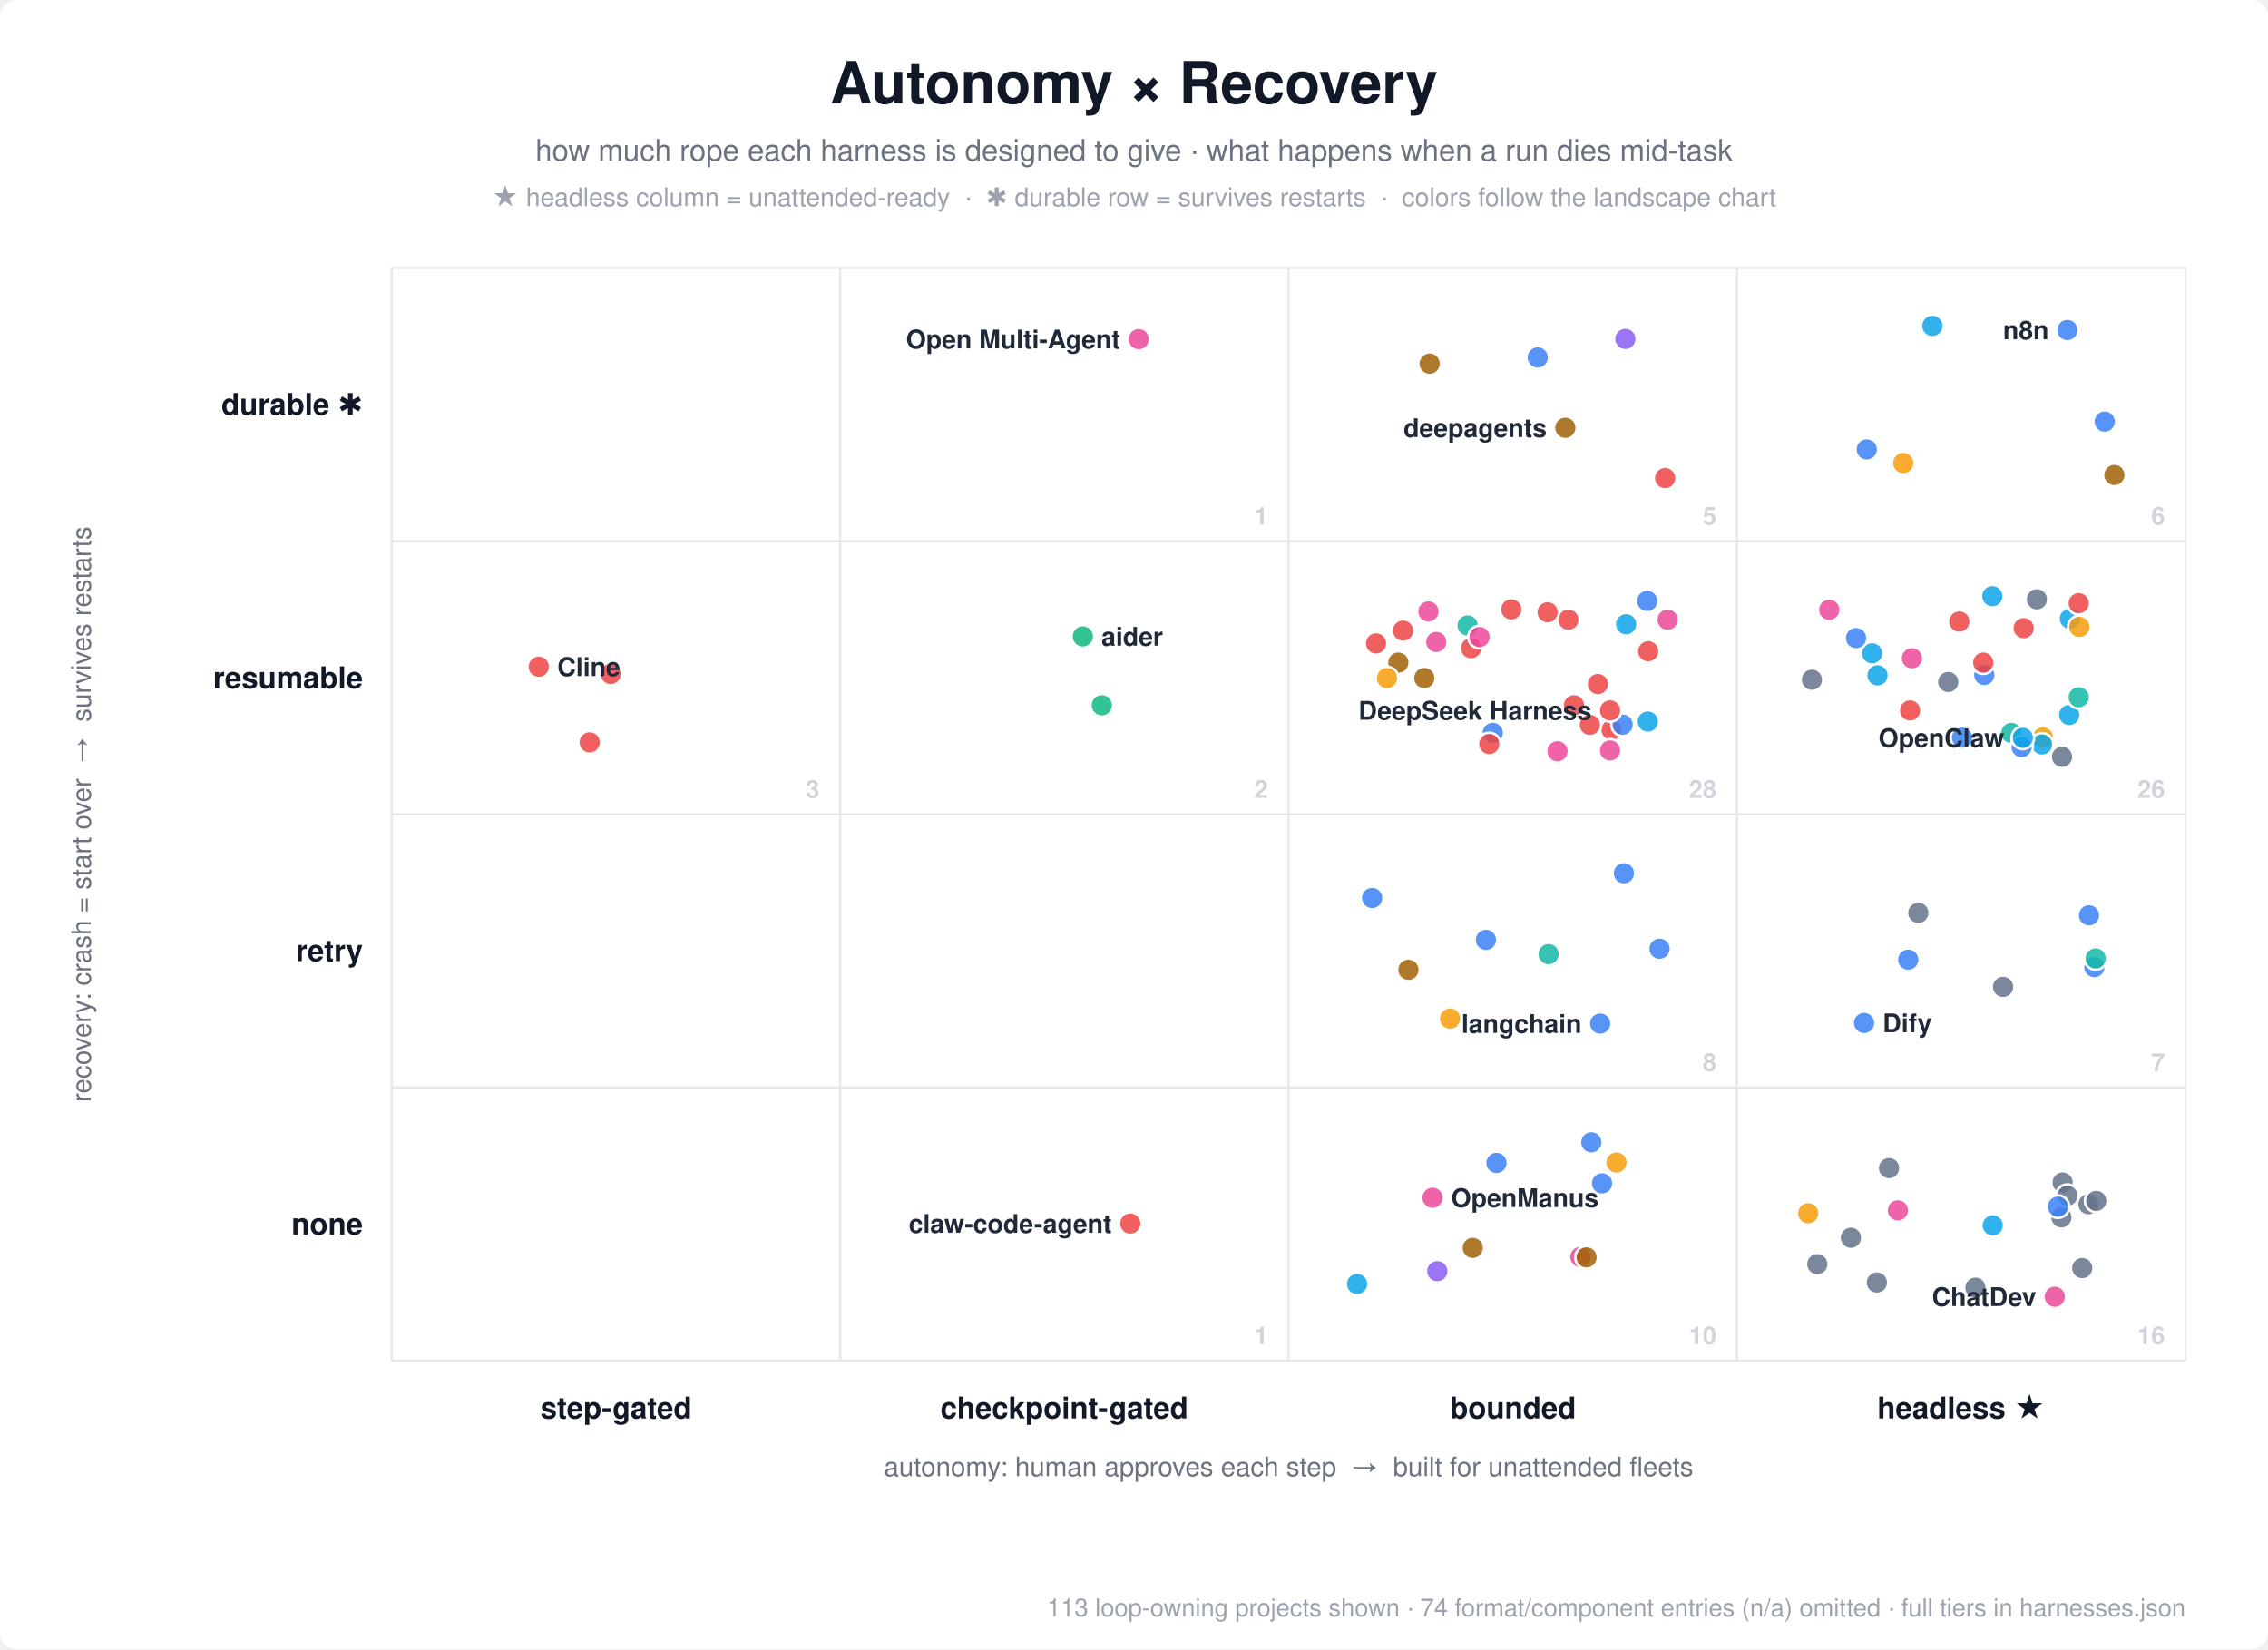
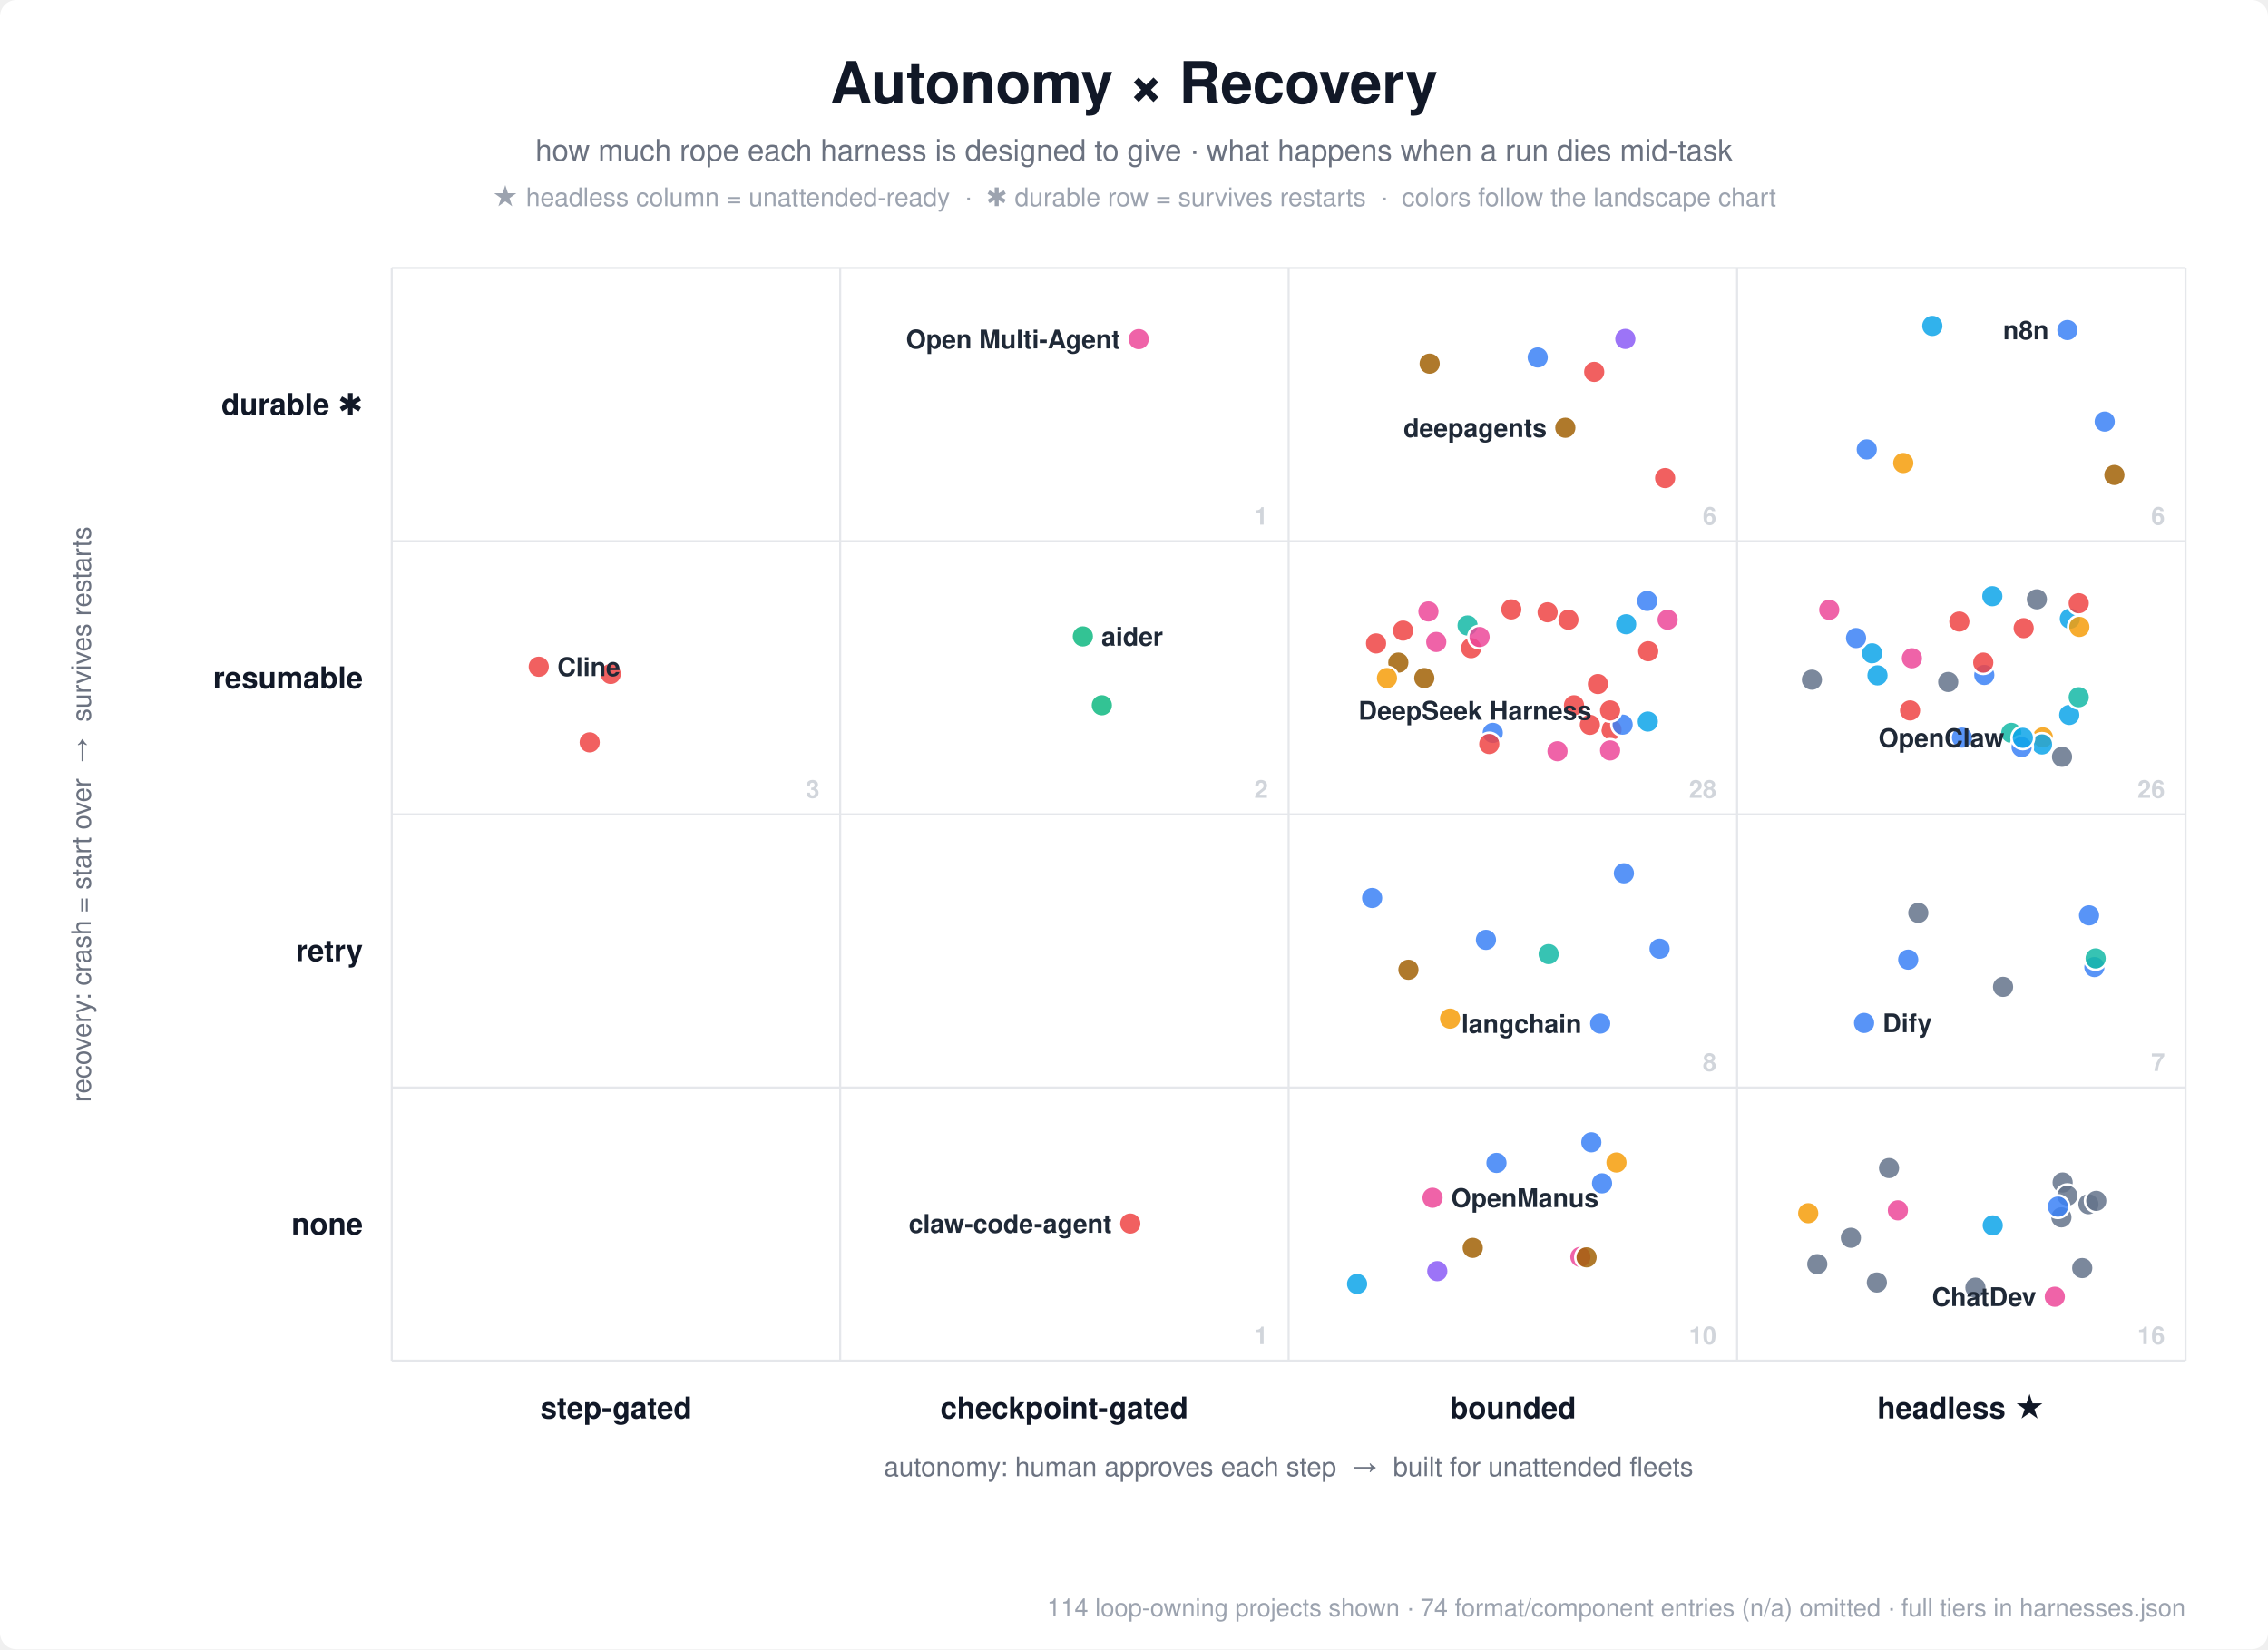
<svg xmlns="http://www.w3.org/2000/svg" viewBox="0 0 1100 800" font-family="-apple-system, 'Segoe UI', Helvetica, Arial, sans-serif">
  <rect width="1100" height="800" fill="#ffffff" rx="8" />
  <text x="550.0" y="50" text-anchor="middle" font-size="28" font-weight="700" fill="#111827">Autonomy × Recovery</text>
  <text x="550.0" y="78" text-anchor="middle" font-size="14.5" fill="#6b7280">how much rope each harness is designed to give · what happens when a run dies mid-task</text>
  <text x="550.0" y="100" text-anchor="middle" font-size="12.5" fill="#9ca3af">★ headless column = unattended-ready  ·  ✱ durable row = survives restarts  ·  colors follow the landscape chart</text>
  <line x1="190.0" y1="130" x2="190.0" y2="660" stroke="#e5e7eb" stroke-width="1" />
  <line x1="407.5" y1="130" x2="407.5" y2="660" stroke="#e5e7eb" stroke-width="1" />
  <line x1="625.0" y1="130" x2="625.0" y2="660" stroke="#e5e7eb" stroke-width="1" />
  <line x1="842.5" y1="130" x2="842.5" y2="660" stroke="#e5e7eb" stroke-width="1" />
  <line x1="1060.0" y1="130" x2="1060.0" y2="660" stroke="#e5e7eb" stroke-width="1" />
  <line x1="190" y1="130.0" x2="1060" y2="130.0" stroke="#e5e7eb" stroke-width="1" />
  <line x1="190" y1="262.5" x2="1060" y2="262.5" stroke="#e5e7eb" stroke-width="1" />
  <line x1="190" y1="395.0" x2="1060" y2="395.0" stroke="#e5e7eb" stroke-width="1" />
  <line x1="190" y1="527.5" x2="1060" y2="527.5" stroke="#e5e7eb" stroke-width="1" />
  <line x1="190" y1="660.0" x2="1060" y2="660.0" stroke="#e5e7eb" stroke-width="1" />
  <text x="298.8" y="688" text-anchor="middle" font-size="14.5" font-weight="600" fill="#111827">step-gated</text>
  <text x="516.2" y="688" text-anchor="middle" font-size="14.5" font-weight="600" fill="#111827">checkpoint-gated</text>
  <text x="733.8" y="688" text-anchor="middle" font-size="14.5" font-weight="600" fill="#111827">bounded</text>
  <text x="951.2" y="688" text-anchor="middle" font-size="14.5" font-weight="600" fill="#111827">headless ★</text>
  <text x="625.0" y="716" text-anchor="middle" font-size="13" fill="#6b7280">autonomy: human approves each step  →  built for unattended fleets</text>
  <text x="176" y="598.8" text-anchor="end" font-size="14.5" font-weight="600" fill="#111827">none</text>
  <text x="176" y="466.2" text-anchor="end" font-size="14.5" font-weight="600" fill="#111827">retry</text>
  <text x="176" y="333.8" text-anchor="end" font-size="14.5" font-weight="600" fill="#111827">resumable</text>
  <text x="176" y="201.2" text-anchor="end" font-size="14.5" font-weight="600" fill="#111827">durable ✱</text>
  <text x="44" y="395" font-size="13" fill="#6b7280" transform="rotate(-90 44 395)" text-anchor="middle">recovery: crash = start over  →  survives restarts</text>
  <text x="832.5" y="652.0" text-anchor="end" font-size="12" fill="#d1d5db" font-weight="700">10</text>
-   <text x="832.5" y="254.5" text-anchor="end" font-size="12" fill="#d1d5db" font-weight="700">5</text>
+   <text x="832.5" y="254.5" text-anchor="end" font-size="12" fill="#d1d5db" font-weight="700">6</text>
  <text x="1050.0" y="387.0" text-anchor="end" font-size="12" fill="#d1d5db" font-weight="700">26</text>
  <text x="832.5" y="387.0" text-anchor="end" font-size="12" fill="#d1d5db" font-weight="700">28</text>
  <text x="397.5" y="387.0" text-anchor="end" font-size="12" fill="#d1d5db" font-weight="700">3</text>
  <text x="615.0" y="652.0" text-anchor="end" font-size="12" fill="#d1d5db" font-weight="700">1</text>
  <text x="832.5" y="519.5" text-anchor="end" font-size="12" fill="#d1d5db" font-weight="700">8</text>
  <text x="1050.0" y="652.0" text-anchor="end" font-size="12" fill="#d1d5db" font-weight="700">16</text>
  <text x="1050.0" y="254.5" text-anchor="end" font-size="12" fill="#d1d5db" font-weight="700">6</text>
  <text x="1050.0" y="519.5" text-anchor="end" font-size="12" fill="#d1d5db" font-weight="700">7</text>
  <text x="615.0" y="254.5" text-anchor="end" font-size="12" fill="#d1d5db" font-weight="700">1</text>
  <text x="615.0" y="387.0" text-anchor="end" font-size="12" fill="#d1d5db" font-weight="700">2</text>
+   <circle cx="773.2" cy="180.4" r="5.5" fill="#ef4444" fill-opacity="0.85" stroke="#ffffff" stroke-width="1.2" />
  <circle cx="958.1" cy="624.6" r="5.5" fill="#64748b" fill-opacity="0.85" stroke="#ffffff" stroke-width="1.2" />
  <circle cx="1003.6" cy="346.8" r="5.5" fill="#0ea5e9" fill-opacity="0.85" stroke="#ffffff" stroke-width="1.2" />
  <circle cx="916.2" cy="566.6" r="5.5" fill="#64748b" fill-opacity="0.85" stroke="#ffffff" stroke-width="1.2" />
  <circle cx="897.7" cy="600.4" r="5.5" fill="#64748b" fill-opacity="0.85" stroke="#ffffff" stroke-width="1.2" />
  <circle cx="807.6" cy="231.9" r="5.5" fill="#ef4444" fill-opacity="0.85" stroke="#ffffff" stroke-width="1.2" />
  <circle cx="703.3" cy="494.1" r="5.5" fill="#f59e0b" fill-opacity="0.85" stroke="#ffffff" stroke-width="1.2" />
  <circle cx="711.8" cy="303.4" r="5.5" fill="#14b8a6" fill-opacity="0.85" stroke="#ffffff" stroke-width="1.2" />
  <circle cx="1009.9" cy="615.1" r="5.5" fill="#64748b" fill-opacity="0.85" stroke="#ffffff" stroke-width="1.2" />
  <circle cx="725.8" cy="564.1" r="5.5" fill="#3b82f6" fill-opacity="0.85" stroke="#ffffff" stroke-width="1.2" />
  <circle cx="887.2" cy="295.8" r="5.5" fill="#ec4899" fill-opacity="0.85" stroke="#ffffff" stroke-width="1.2" />
  <circle cx="971.5" cy="478.7" r="5.5" fill="#64748b" fill-opacity="0.85" stroke="#ffffff" stroke-width="1.2" />
  <circle cx="784.0" cy="563.9" r="5.5" fill="#f59e0b" fill-opacity="0.85" stroke="#ffffff" stroke-width="1.2" />
  <circle cx="777.0" cy="574.0" r="5.5" fill="#3b82f6" fill-opacity="0.85" stroke="#ffffff" stroke-width="1.2" />
  <circle cx="975.5" cy="355.5" r="5.5" fill="#14b8a6" fill-opacity="0.85" stroke="#ffffff" stroke-width="1.2" />
  <circle cx="697.1" cy="616.6" r="5.5" fill="#8b5cf6" fill-opacity="0.85" stroke="#ffffff" stroke-width="1.2" />
  <circle cx="781.6" cy="354.0" r="5.5" fill="#ef4444" fill-opacity="0.85" stroke="#ffffff" stroke-width="1.2" />
  <circle cx="548.2" cy="593.5" r="5.5" fill="#ef4444" fill-opacity="0.85" stroke="#ffffff" stroke-width="1.2" />
  <circle cx="877.0" cy="588.5" r="5.5" fill="#f59e0b" fill-opacity="0.85" stroke="#ffffff" stroke-width="1.2" />
  <circle cx="788.3" cy="164.4" r="5.5" fill="#8b5cf6" fill-opacity="0.85" stroke="#ffffff" stroke-width="1.2" />
  <circle cx="714.3" cy="605.3" r="5.5" fill="#a16207" fill-opacity="0.85" stroke="#ffffff" stroke-width="1.2" />
  <circle cx="878.8" cy="329.7" r="5.5" fill="#64748b" fill-opacity="0.85" stroke="#ffffff" stroke-width="1.2" />
  <circle cx="1012.9" cy="584.1" r="5.5" fill="#64748b" fill-opacity="0.85" stroke="#ffffff" stroke-width="1.2" />
  <circle cx="910.3" cy="622.1" r="5.5" fill="#64748b" fill-opacity="0.85" stroke="#ffffff" stroke-width="1.2" />
  <circle cx="930.4" cy="442.8" r="5.5" fill="#64748b" fill-opacity="0.85" stroke="#ffffff" stroke-width="1.2" />
  <circle cx="881.4" cy="613.2" r="5.5" fill="#64748b" fill-opacity="0.85" stroke="#ffffff" stroke-width="1.2" />
  <circle cx="1000.4" cy="573.6" r="5.5" fill="#64748b" fill-opacity="0.85" stroke="#ffffff" stroke-width="1.2" />
  <circle cx="1016.7" cy="582.5" r="5.5" fill="#64748b" fill-opacity="0.85" stroke="#ffffff" stroke-width="1.2" />
  <circle cx="713.5" cy="314.4" r="5.5" fill="#ef4444" fill-opacity="0.85" stroke="#ffffff" stroke-width="1.2" />
  <circle cx="658.2" cy="622.8" r="5.5" fill="#0ea5e9" fill-opacity="0.85" stroke="#ffffff" stroke-width="1.2" />
  <circle cx="733.0" cy="295.6" r="5.5" fill="#ef4444" fill-opacity="0.85" stroke="#ffffff" stroke-width="1.2" />
  <circle cx="1003.9" cy="300.1" r="5.5" fill="#0ea5e9" fill-opacity="0.85" stroke="#ffffff" stroke-width="1.2" />
  <circle cx="1002.7" cy="580.0" r="5.5" fill="#64748b" fill-opacity="0.85" stroke="#ffffff" stroke-width="1.2" />
  <circle cx="696.6" cy="311.4" r="5.5" fill="#ec4899" fill-opacity="0.85" stroke="#ffffff" stroke-width="1.2" />
  <circle cx="1000.1" cy="367.1" r="5.5" fill="#64748b" fill-opacity="0.85" stroke="#ffffff" stroke-width="1.2" />
  <circle cx="798.9" cy="291.5" r="5.5" fill="#3b82f6" fill-opacity="0.85" stroke="#ffffff" stroke-width="1.2" />
  <circle cx="999.8" cy="590.5" r="5.5" fill="#64748b" fill-opacity="0.85" stroke="#ffffff" stroke-width="1.2" />
  <circle cx="678.2" cy="321.4" r="5.5" fill="#a16207" fill-opacity="0.85" stroke="#ffffff" stroke-width="1.2" />
  <circle cx="787.6" cy="423.6" r="5.5" fill="#3b82f6" fill-opacity="0.85" stroke="#ffffff" stroke-width="1.2" />
  <circle cx="998.1" cy="585.3" r="5.5" fill="#3b82f6" fill-opacity="0.85" stroke="#ffffff" stroke-width="1.2" />
  <circle cx="920.5" cy="587.1" r="5.5" fill="#ec4899" fill-opacity="0.85" stroke="#ffffff" stroke-width="1.2" />
  <circle cx="1025.5" cy="230.4" r="5.5" fill="#a16207" fill-opacity="0.85" stroke="#ffffff" stroke-width="1.2" />
  <circle cx="987.9" cy="290.7" r="5.5" fill="#64748b" fill-opacity="0.85" stroke="#ffffff" stroke-width="1.2" />
  <circle cx="923.1" cy="224.6" r="5.5" fill="#f59e0b" fill-opacity="0.85" stroke="#ffffff" stroke-width="1.2" />
  <circle cx="552.3" cy="164.5" r="5.5" fill="#ec4899" fill-opacity="0.85" stroke="#ffffff" stroke-width="1.2" />
  <circle cx="724.0" cy="355.5" r="5.5" fill="#3b82f6" fill-opacity="0.85" stroke="#ffffff" stroke-width="1.2" />
  <circle cx="1015.8" cy="469.1" r="5.5" fill="#3b82f6" fill-opacity="0.85" stroke="#ffffff" stroke-width="1.2" />
  <circle cx="990.8" cy="357.7" r="5.5" fill="#f59e0b" fill-opacity="0.85" stroke="#ffffff" stroke-width="1.2" />
  <circle cx="1016.4" cy="464.9" r="5.5" fill="#14b8a6" fill-opacity="0.85" stroke="#ffffff" stroke-width="1.2" />
  <circle cx="690.8" cy="328.9" r="5.5" fill="#a16207" fill-opacity="0.85" stroke="#ffffff" stroke-width="1.2" />
  <circle cx="766.5" cy="609.7" r="5.5" fill="#ec4899" fill-opacity="0.85" stroke="#ffffff" stroke-width="1.2" />
  <circle cx="672.7" cy="328.9" r="5.5" fill="#f59e0b" fill-opacity="0.85" stroke="#ffffff" stroke-width="1.2" />
  <circle cx="808.8" cy="300.6" r="5.5" fill="#ec4899" fill-opacity="0.85" stroke="#ffffff" stroke-width="1.2" />
  <circle cx="966.5" cy="594.4" r="5.5" fill="#0ea5e9" fill-opacity="0.85" stroke="#ffffff" stroke-width="1.2" />
  <circle cx="717.6" cy="309.0" r="5.5" fill="#ec4899" fill-opacity="0.85" stroke="#ffffff" stroke-width="1.2" />
  <circle cx="951.6" cy="357.8" r="5.5" fill="#3b82f6" fill-opacity="0.85" stroke="#ffffff" stroke-width="1.2" />
  <circle cx="937.2" cy="158.1" r="5.5" fill="#0ea5e9" fill-opacity="0.85" stroke="#ffffff" stroke-width="1.2" />
  <circle cx="799.2" cy="350.0" r="5.5" fill="#0ea5e9" fill-opacity="0.85" stroke="#ffffff" stroke-width="1.2" />
  <circle cx="944.9" cy="330.8" r="5.5" fill="#64748b" fill-opacity="0.85" stroke="#ffffff" stroke-width="1.2" />
  <circle cx="788.7" cy="302.8" r="5.5" fill="#0ea5e9" fill-opacity="0.85" stroke="#ffffff" stroke-width="1.2" />
  <circle cx="990.4" cy="361.1" r="5.5" fill="#0ea5e9" fill-opacity="0.85" stroke="#ffffff" stroke-width="1.2" />
  <circle cx="1008.5" cy="304.1" r="5.5" fill="#f59e0b" fill-opacity="0.85" stroke="#ffffff" stroke-width="1.2" />
  <circle cx="693.4" cy="176.4" r="5.5" fill="#a16207" fill-opacity="0.85" stroke="#ffffff" stroke-width="1.2" />
  <circle cx="980.5" cy="362.4" r="5.5" fill="#3b82f6" fill-opacity="0.85" stroke="#ffffff" stroke-width="1.2" />
  <circle cx="962.4" cy="327.4" r="5.5" fill="#3b82f6" fill-opacity="0.85" stroke="#ffffff" stroke-width="1.2" />
  <circle cx="926.4" cy="344.6" r="5.5" fill="#ef4444" fill-opacity="0.85" stroke="#ffffff" stroke-width="1.2" />
  <circle cx="296.2" cy="326.9" r="5.5" fill="#ef4444" fill-opacity="0.85" stroke="#ffffff" stroke-width="1.2" />
  <circle cx="905.4" cy="218.0" r="5.5" fill="#3b82f6" fill-opacity="0.85" stroke="#ffffff" stroke-width="1.2" />
  <circle cx="771.8" cy="554.1" r="5.5" fill="#3b82f6" fill-opacity="0.85" stroke="#ffffff" stroke-width="1.2" />
  <circle cx="683.1" cy="470.4" r="5.5" fill="#a16207" fill-opacity="0.85" stroke="#ffffff" stroke-width="1.2" />
  <circle cx="667.4" cy="312.1" r="5.5" fill="#ef4444" fill-opacity="0.85" stroke="#ffffff" stroke-width="1.2" />
  <circle cx="286.0" cy="360.1" r="5.5" fill="#ef4444" fill-opacity="0.85" stroke="#ffffff" stroke-width="1.2" />
  <circle cx="961.9" cy="321.4" r="5.5" fill="#ef4444" fill-opacity="0.85" stroke="#ffffff" stroke-width="1.2" />
  <circle cx="720.7" cy="455.9" r="5.5" fill="#3b82f6" fill-opacity="0.85" stroke="#ffffff" stroke-width="1.2" />
  <circle cx="799.4" cy="315.9" r="5.5" fill="#ef4444" fill-opacity="0.85" stroke="#ffffff" stroke-width="1.2" />
  <circle cx="760.7" cy="300.6" r="5.5" fill="#ef4444" fill-opacity="0.85" stroke="#ffffff" stroke-width="1.2" />
  <circle cx="745.8" cy="173.4" r="5.5" fill="#3b82f6" fill-opacity="0.85" stroke="#ffffff" stroke-width="1.2" />
  <circle cx="769.5" cy="609.9" r="5.5" fill="#a16207" fill-opacity="0.85" stroke="#ffffff" stroke-width="1.2" />
  <circle cx="692.8" cy="296.6" r="5.5" fill="#ec4899" fill-opacity="0.85" stroke="#ffffff" stroke-width="1.2" />
  <circle cx="751.1" cy="462.8" r="5.5" fill="#14b8a6" fill-opacity="0.85" stroke="#ffffff" stroke-width="1.2" />
  <circle cx="759.2" cy="207.5" r="5.5" fill="#a16207" fill-opacity="0.85" stroke="#ffffff" stroke-width="1.2" />
  <circle cx="996.6" cy="629.0" r="5.5" fill="#ec4899" fill-opacity="0.85" stroke="#ffffff" stroke-width="1.2" />
  <circle cx="534.4" cy="342.1" r="5.5" fill="#10b981" fill-opacity="0.85" stroke="#ffffff" stroke-width="1.2" />
  <circle cx="722.3" cy="360.9" r="5.5" fill="#ef4444" fill-opacity="0.85" stroke="#ffffff" stroke-width="1.2" />
  <circle cx="908.0" cy="316.9" r="5.5" fill="#0ea5e9" fill-opacity="0.85" stroke="#ffffff" stroke-width="1.2" />
  <circle cx="763.4" cy="342.1" r="5.5" fill="#ef4444" fill-opacity="0.85" stroke="#ffffff" stroke-width="1.2" />
  <circle cx="787.0" cy="351.5" r="5.5" fill="#3b82f6" fill-opacity="0.85" stroke="#ffffff" stroke-width="1.2" />
  <circle cx="1020.8" cy="204.5" r="5.5" fill="#3b82f6" fill-opacity="0.85" stroke="#ffffff" stroke-width="1.2" />
  <circle cx="525.2" cy="308.7" r="5.5" fill="#10b981" fill-opacity="0.85" stroke="#ffffff" stroke-width="1.2" />
  <circle cx="665.5" cy="435.6" r="5.5" fill="#3b82f6" fill-opacity="0.85" stroke="#ffffff" stroke-width="1.2" />
  <circle cx="925.5" cy="465.5" r="5.5" fill="#3b82f6" fill-opacity="0.85" stroke="#ffffff" stroke-width="1.2" />
  <circle cx="1008.2" cy="292.6" r="5.5" fill="#ef4444" fill-opacity="0.85" stroke="#ffffff" stroke-width="1.2" />
  <circle cx="694.8" cy="581.0" r="5.5" fill="#ec4899" fill-opacity="0.85" stroke="#ffffff" stroke-width="1.2" />
  <circle cx="780.9" cy="364.0" r="5.5" fill="#ec4899" fill-opacity="0.85" stroke="#ffffff" stroke-width="1.2" />
  <circle cx="755.4" cy="364.4" r="5.5" fill="#ec4899" fill-opacity="0.85" stroke="#ffffff" stroke-width="1.2" />
  <circle cx="966.3" cy="289.2" r="5.5" fill="#0ea5e9" fill-opacity="0.85" stroke="#ffffff" stroke-width="1.2" />
  <circle cx="680.5" cy="305.9" r="5.5" fill="#ef4444" fill-opacity="0.85" stroke="#ffffff" stroke-width="1.2" />
  <circle cx="261.3" cy="323.4" r="5.5" fill="#ef4444" fill-opacity="0.85" stroke="#ffffff" stroke-width="1.2" />
  <circle cx="927.3" cy="319.3" r="5.5" fill="#ec4899" fill-opacity="0.85" stroke="#ffffff" stroke-width="1.2" />
  <circle cx="1008.2" cy="338.2" r="5.5" fill="#14b8a6" fill-opacity="0.85" stroke="#ffffff" stroke-width="1.2" />
  <circle cx="950.3" cy="301.5" r="5.5" fill="#ef4444" fill-opacity="0.85" stroke="#ffffff" stroke-width="1.2" />
  <circle cx="775.0" cy="331.8" r="5.5" fill="#ef4444" fill-opacity="0.85" stroke="#ffffff" stroke-width="1.2" />
  <circle cx="771.1" cy="351.6" r="5.5" fill="#ef4444" fill-opacity="0.85" stroke="#ffffff" stroke-width="1.2" />
  <circle cx="804.9" cy="460.2" r="5.5" fill="#3b82f6" fill-opacity="0.85" stroke="#ffffff" stroke-width="1.2" />
  <circle cx="750.6" cy="297.0" r="5.5" fill="#ef4444" fill-opacity="0.85" stroke="#ffffff" stroke-width="1.2" />
  <circle cx="776.1" cy="496.5" r="5.5" fill="#3b82f6" fill-opacity="0.85" stroke="#ffffff" stroke-width="1.2" />
  <circle cx="1013.2" cy="444.0" r="5.5" fill="#3b82f6" fill-opacity="0.85" stroke="#ffffff" stroke-width="1.2" />
  <circle cx="904.1" cy="496.2" r="5.5" fill="#3b82f6" fill-opacity="0.85" stroke="#ffffff" stroke-width="1.2" />
  <circle cx="900.2" cy="309.5" r="5.5" fill="#3b82f6" fill-opacity="0.85" stroke="#ffffff" stroke-width="1.2" />
  <circle cx="1002.7" cy="160.1" r="5.5" fill="#3b82f6" fill-opacity="0.85" stroke="#ffffff" stroke-width="1.2" />
  <circle cx="981.5" cy="304.7" r="5.5" fill="#ef4444" fill-opacity="0.85" stroke="#ffffff" stroke-width="1.2" />
  <circle cx="910.6" cy="327.6" r="5.5" fill="#0ea5e9" fill-opacity="0.85" stroke="#ffffff" stroke-width="1.2" />
  <circle cx="780.9" cy="344.6" r="5.5" fill="#ef4444" fill-opacity="0.85" stroke="#ffffff" stroke-width="1.2" />
  <circle cx="981.1" cy="357.9" r="5.5" fill="#0ea5e9" fill-opacity="0.85" stroke="#ffffff" stroke-width="1.2" />
  <text x="703.8" y="585.5" text-anchor="start" font-size="12.5" font-weight="600" fill="#1f2937">OpenManus</text>
  <text x="750.2" y="212.0" text-anchor="end" font-size="12.5" font-weight="600" fill="#1f2937">deepagents</text>
  <text x="972.1" y="362.4" text-anchor="end" font-size="12.5" font-weight="600" fill="#1f2937">OpenClaw</text>
  <text x="771.9" y="349.1" text-anchor="end" font-size="12.5" font-weight="600" fill="#1f2937">DeepSeek Harness</text>
  <text x="270.3" y="327.9" text-anchor="start" font-size="12.5" font-weight="600" fill="#1f2937">Cline</text>
  <text x="539.2" y="598.0" text-anchor="end" font-size="12.5" font-weight="600" fill="#1f2937">claw-code-agent</text>
  <text x="767.1" y="501.0" text-anchor="end" font-size="12.5" font-weight="600" fill="#1f2937">langchain</text>
  <text x="987.6" y="633.5" text-anchor="end" font-size="12.5" font-weight="600" fill="#1f2937">ChatDev</text>
  <text x="993.7" y="164.6" text-anchor="end" font-size="12.5" font-weight="600" fill="#1f2937">n8n</text>
  <text x="913.1" y="500.7" text-anchor="start" font-size="12.5" font-weight="600" fill="#1f2937">Dify</text>
  <text x="543.3" y="169.0" text-anchor="end" font-size="12.5" font-weight="600" fill="#1f2937">Open Multi-Agent</text>
  <text x="534.2" y="313.2" text-anchor="start" font-size="12.5" font-weight="600" fill="#1f2937">aider</text>
-   <text x="1060" y="784" text-anchor="end" font-size="12" fill="#9ca3af">113 loop-owning projects shown · 74 format/component entries (n/a) omitted · full tiers in harnesses.json</text>
+   <text x="1060" y="784" text-anchor="end" font-size="12" fill="#9ca3af">114 loop-owning projects shown · 74 format/component entries (n/a) omitted · full tiers in harnesses.json</text>
</svg>
